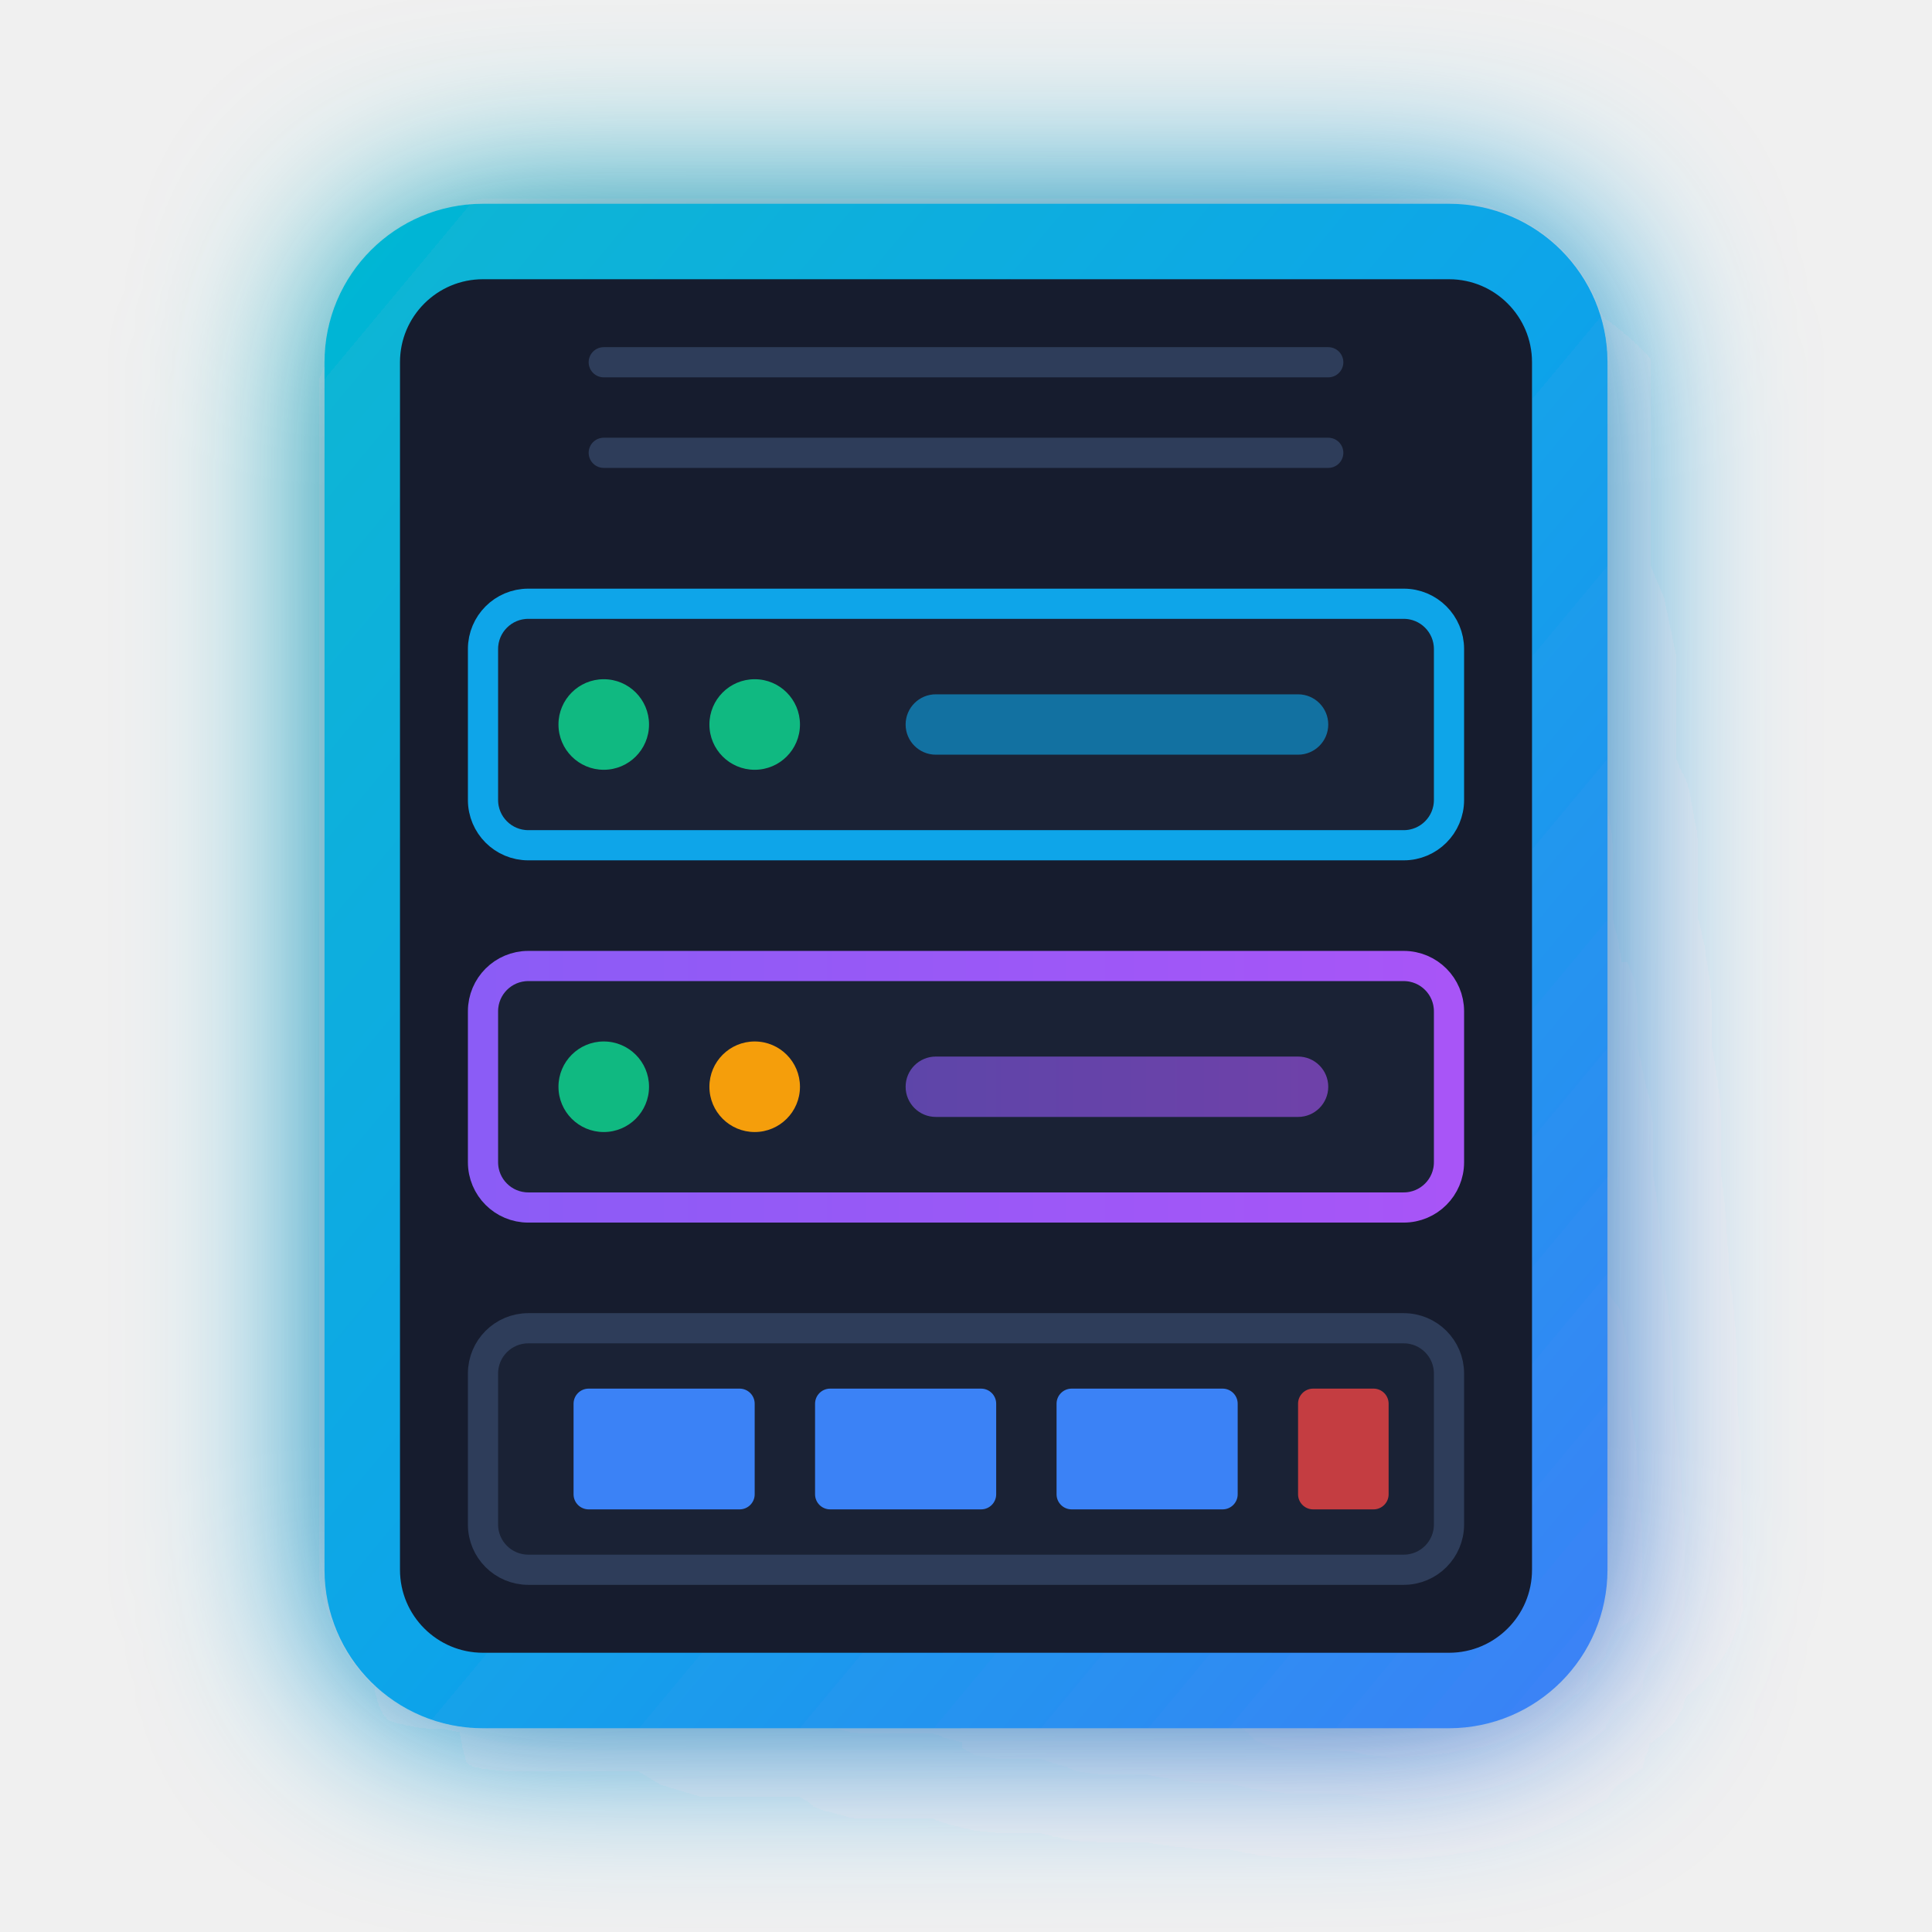
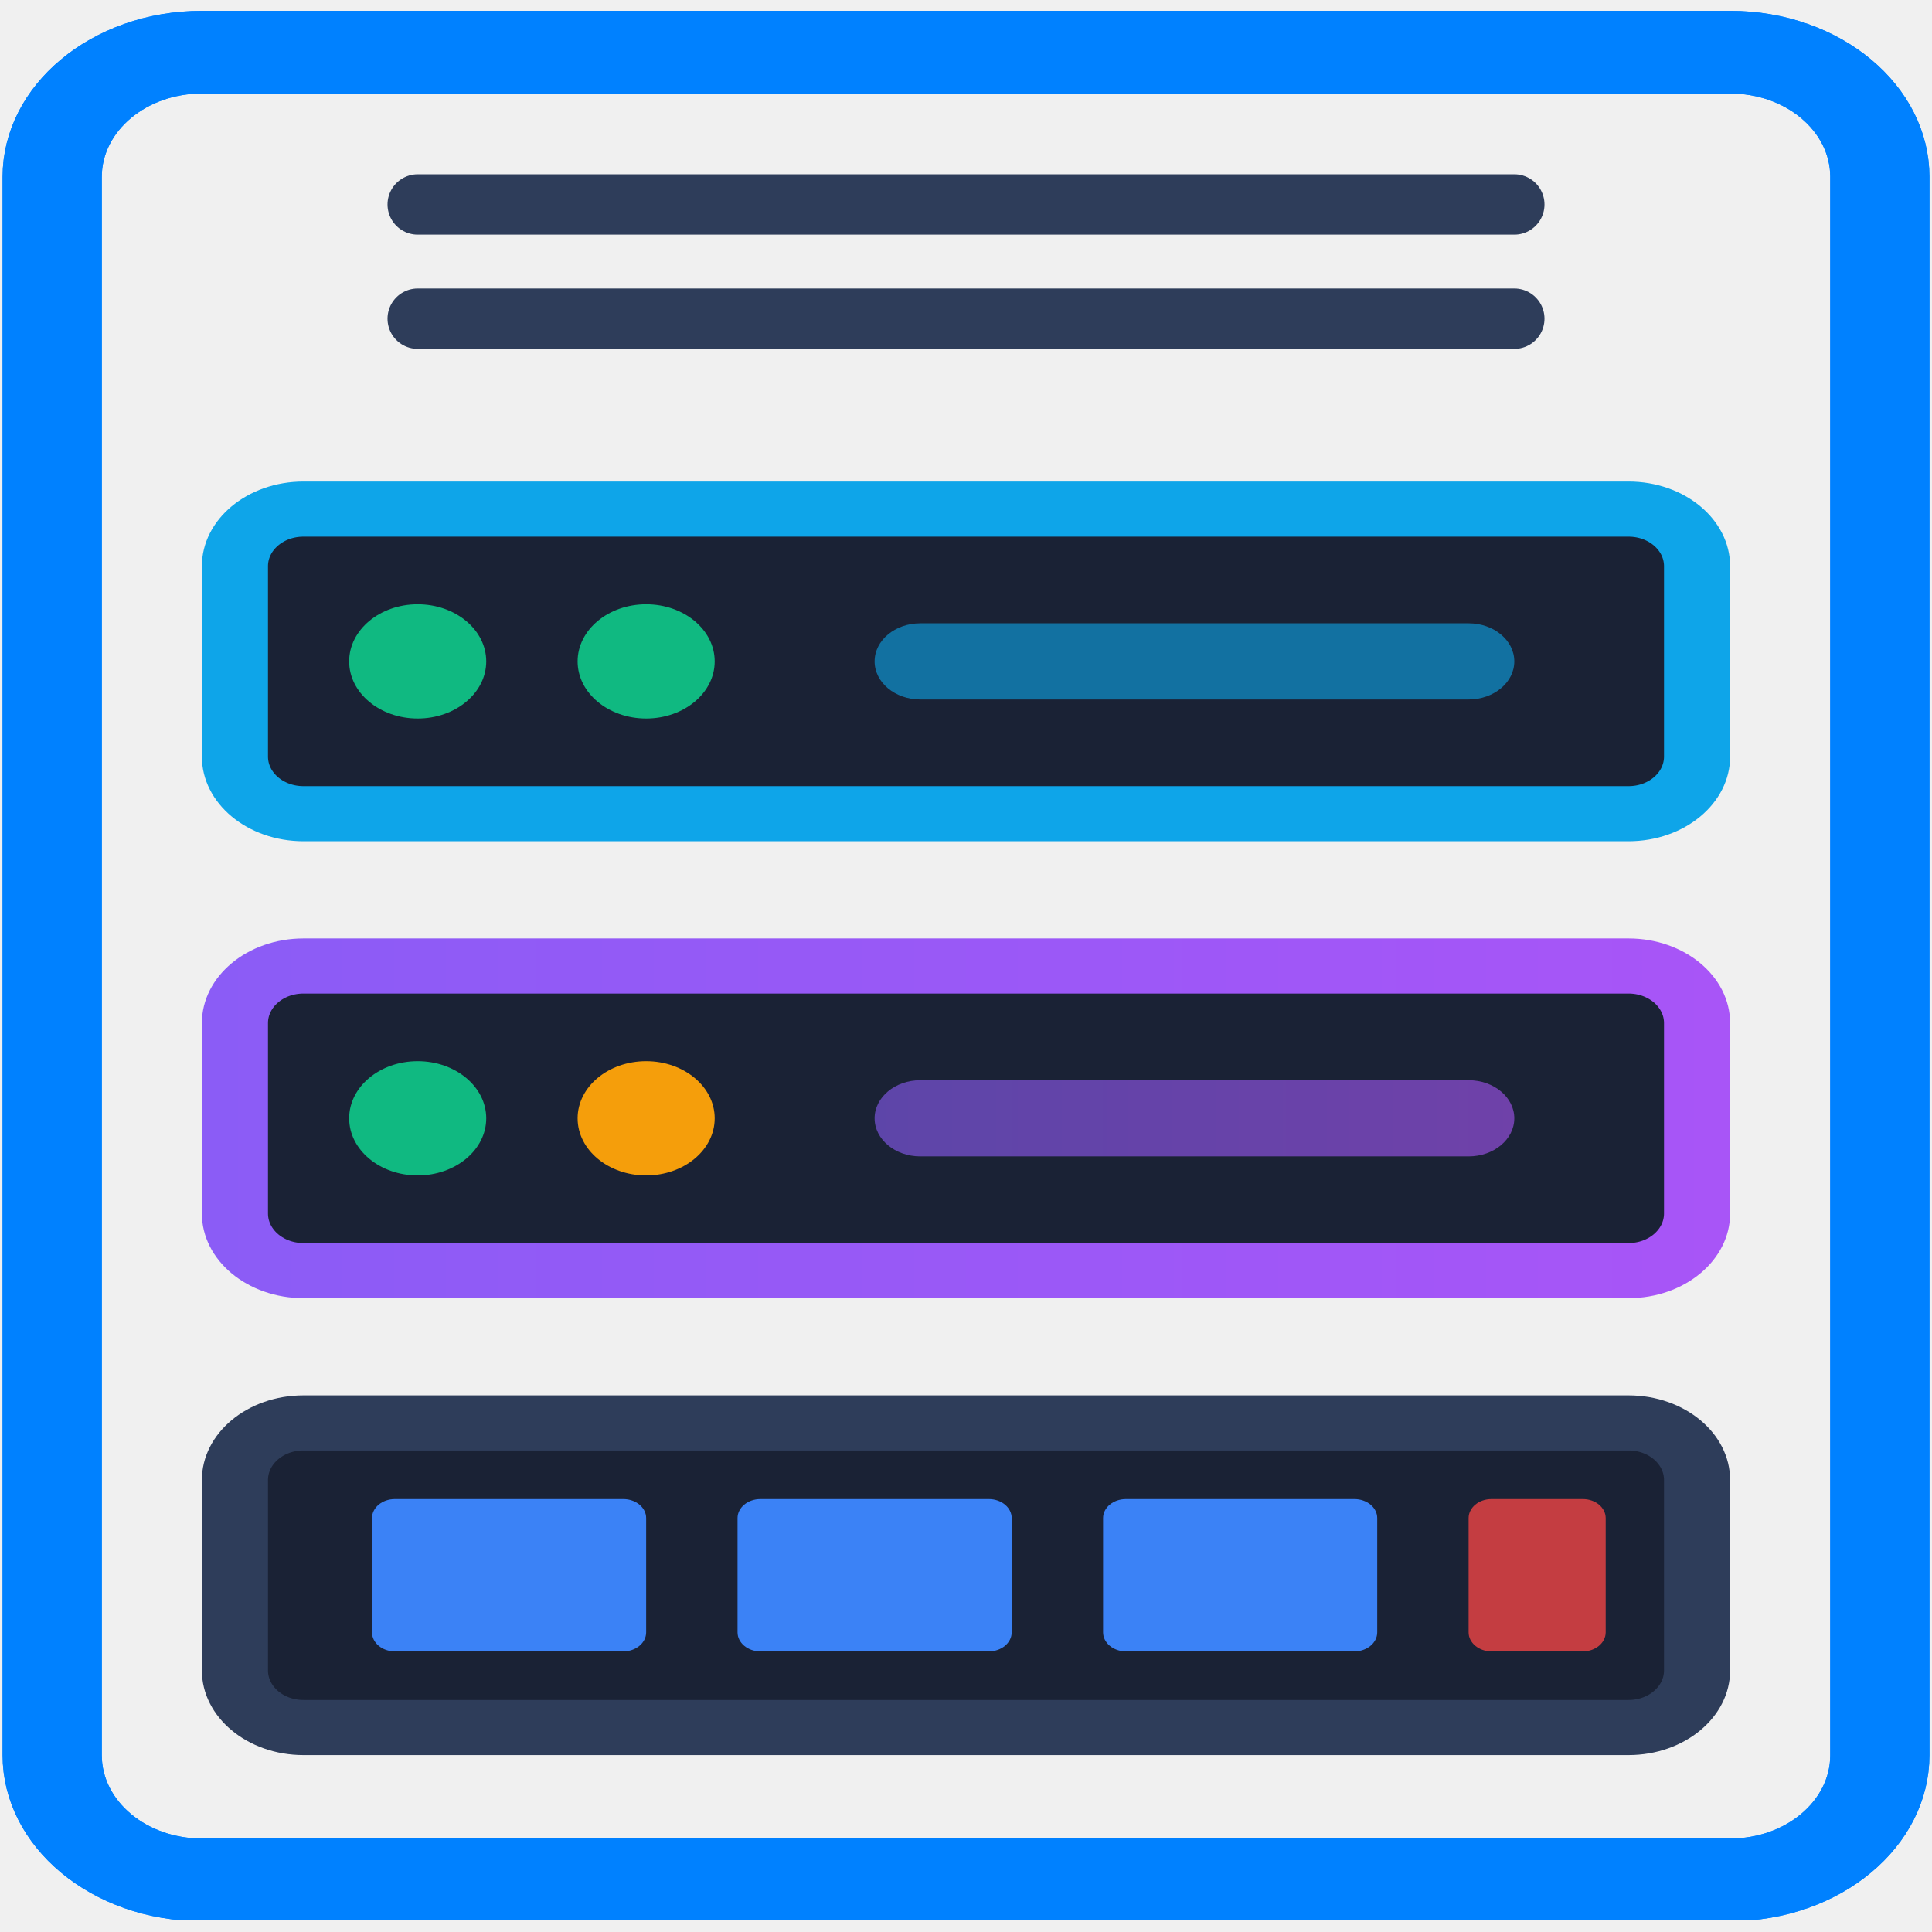
- <svg xmlns="http://www.w3.org/2000/svg" viewBox="0 0 64 64" width="100%" height="100%" version="1.1" id="svg16">
+ <svg xmlns="http://www.w3.org/2000/svg" xmlns:xlink="http://www.w3.org/1999/xlink" viewBox="0 0 64 64" width="100%" height="100%" version="1.1" id="svg16">
  <defs id="defs6">
-     <linearGradient id="rackGrad" x1="0%" y1="0%" x2="100%" y2="100%">
+     <linearGradient id="rackGrad" x1="3.791" y1="-0.421" x2="64.56" y2="60.347" gradientTransform="matrix(0.9363405,0,0,1.067988,-10.33456,-6)" gradientUnits="userSpaceOnUse">
      <stop offset="0%" stop-color="#06b6d4" id="stop1" />
      <stop offset="50%" stop-color="#0ea5e9" id="stop2" />
      <stop offset="100%" stop-color="#3b82f6" id="stop3" />
    </linearGradient>
    <linearGradient id="purpleGrad" x1="0%" y1="0%" x2="100%" y2="0%">
      <stop offset="0%" stop-color="#8b5cf6" id="stop4" />
      <stop offset="100%" stop-color="#a855f7" id="stop5" />
    </linearGradient>
-     <filter id="glow" x="-0.211" y="-0.176" width="1.423" height="1.352">
-       <feGaussianBlur stdDeviation="3" result="blur" id="feGaussianBlur5" />
+     <filter id="glow" x="-0.027" y="-0.023" width="1.054" height="1.045">
+       <feGaussianBlur stdDeviation="0" result="blur" id="feGaussianBlur5" />
      <feMerge id="feMerge6">
        <feMergeNode in="blur" id="feMergeNode5" />
        <feMergeNode in="SourceGraphic" id="feMergeNode6" />
      </feMerge>
    </filter>
+     <linearGradient xlink:href="#purpleGrad" id="linearGradient16" x1="-0.261" y1="-0.957" x2="16.973" y2="-0.957" gradientTransform="scale(1.914854,0.522233)" gradientUnits="userSpaceOnUse" />
+     <linearGradient xlink:href="#purpleGrad" id="linearGradient17" x1="5.292" y1="7.937" x2="10.583" y2="7.937" gradientTransform="scale(2.645751,0.3779645)" gradientUnits="userSpaceOnUse" />
  </defs>
-   <rect x="12" y="8" width="40" height="48" rx="4" fill="#151c2e" stroke="url(#rackGrad)" stroke-width="2.5" filter="url(#glow)" id="rect7" />
-   <line x1="20" y1="12" x2="44" y2="12" stroke="#2e3d5a" stroke-width="1" stroke-linecap="round" id="line7" />
-   <line x1="20" y1="15" x2="44" y2="15" stroke="#2e3d5a" stroke-width="1" stroke-linecap="round" id="line8" />
-   <g transform="translate(16, 20)" id="g9">
-     <rect x="0" y="0" width="32" height="8" rx="1.5" fill="#1a2235" stroke="#0ea5e9" stroke-width="1" id="rect8" />
-     <circle cx="4" cy="4" r="1.5" fill="#10b981" id="circle8" />
-     <circle cx="9" cy="4" r="1.5" fill="#10b981" id="circle9" />
-     <rect x="14" y="3" width="14" height="2" rx="1" fill="#0ea5e9" opacity="0.6" id="rect9" />
+   <rect x="1.251" y="1.251" width="40" height="48" rx="3.276" fill="#151c2e" stroke="url(#rackGrad)" stroke-width="2.5" filter="url(#glow)" id="rect7" style="mix-blend-mode:normal;stroke:#0081ff;stroke-width:2.171;stroke-linecap:round;stroke-linejoin:round;stroke-dasharray:none;stroke-dashoffset:0;stroke-opacity:1;filter:url(#glow);fill:#ffffff;fill-opacity:0" transform="matrix(1.513598,0,0,1.261337,-0.1648486,0.1504852)" />
+   <line x1="13.837" y1="6.773" x2="50.163" y2="6.773" stroke="#2e3d5a" stroke-width="1.382" stroke-linecap="round" id="line7" style="stroke-width:2;stroke-dasharray:none" />
+   <line x1="13.837" y1="10.557" x2="50.163" y2="10.557" stroke="#2e3d5a" stroke-width="1.382" stroke-linecap="round" id="line8" style="stroke-width:2;stroke-dasharray:none" />
+   <g transform="matrix(1.513598,0,0,1.261337,7.782434,16.86395)" id="g9" style="stroke-width:1.447;stroke-dasharray:none">
+     <rect x="0" y="0" width="32" height="8" rx="1.5" fill="#1a2235" stroke="#0ea5e9" stroke-width="1" id="rect8" style="stroke-width:1.447;stroke-dasharray:none" />
+     <circle cx="4" cy="4" r="1.5" fill="#10b981" id="circle8" style="stroke-width:1.447;stroke-dasharray:none" />
+     <circle cx="9" cy="4" r="1.5" fill="#10b981" id="circle9" style="stroke-width:1.447;stroke-dasharray:none" />
+     <rect x="14" y="3" width="14" height="2" rx="1" fill="#0ea5e9" opacity="0.6" id="rect9" style="stroke-width:1.447;stroke-dasharray:none" />
  </g>
-   <g transform="translate(16, 32)" id="g11">
-     <rect x="0" y="0" width="32" height="8" rx="1.5" fill="#1a2235" stroke="url(#purpleGrad)" stroke-width="1" id="rect10" />
-     <circle cx="4" cy="4" r="1.5" fill="#10b981" id="circle10" />
-     <circle cx="9" cy="4" r="1.5" fill="#f59e0b" id="circle11" />
-     <rect x="14" y="3" width="14" height="2" rx="1" fill="url(#purpleGrad)" opacity="0.6" id="rect11" />
+   <g transform="matrix(1.513598,0,0,1.261337,7.782434,32)" id="g11" style="stroke-width:1.447;stroke-dasharray:none">
+     <rect x="0" y="0" width="32" height="8" rx="1.5" fill="#1a2235" stroke="url(#purpleGrad)" stroke-width="1" id="rect10" style="stroke:url(#linearGradient16);stroke-width:1.447;stroke-dasharray:none" />
+     <circle cx="4" cy="4" r="1.5" fill="#10b981" id="circle10" style="stroke-width:1.447;stroke-dasharray:none" />
+     <circle cx="9" cy="4" r="1.5" fill="#f59e0b" id="circle11" style="stroke-width:1.447;stroke-dasharray:none" />
+     <rect x="14" y="3" width="14" height="2" rx="1" fill="url(#purpleGrad)" opacity="0.6" id="rect11" style="fill:url(#linearGradient17);stroke-width:1.447;stroke-dasharray:none" />
  </g>
-   <g transform="translate(16, 44)" id="g16">
-     <rect x="0" y="0" width="32" height="8" rx="1.5" fill="#1a2235" stroke="#2e3d5a" stroke-width="1" id="rect12" />
-     <rect x="3" y="2" width="6" height="4" rx="0.5" fill="#3b82f6" id="rect13" />
-     <rect x="11" y="2" width="6" height="4" rx="0.5" fill="#3b82f6" id="rect14" />
-     <rect x="19" y="2" width="6" height="4" rx="0.5" fill="#3b82f6" id="rect15" />
-     <rect x="27" y="2" width="3" height="4" rx="0.5" fill="#ef4444" opacity="0.8" id="rect16" />
+   <g transform="matrix(1.513598,0,0,1.261337,7.782434,47.13605)" id="g16" style="stroke-width:1.447;stroke-dasharray:none">
+     <rect x="0" y="0" width="32" height="8" rx="1.5" fill="#1a2235" stroke="#2e3d5a" stroke-width="1" id="rect12" style="stroke-width:1.447;stroke-dasharray:none" />
+     <rect x="3" y="2" width="6" height="4" rx="0.5" fill="#3b82f6" id="rect13" style="stroke-width:1.447;stroke-dasharray:none" />
+     <rect x="11" y="2" width="6" height="4" rx="0.5" fill="#3b82f6" id="rect14" style="stroke-width:1.447;stroke-dasharray:none" />
+     <rect x="19" y="2" width="6" height="4" rx="0.5" fill="#3b82f6" id="rect15" style="stroke-width:1.447;stroke-dasharray:none" />
+     <rect x="27" y="2" width="3" height="4" rx="0.5" fill="#ef4444" opacity="0.8" id="rect16" style="stroke-width:1.447;stroke-dasharray:none" />
  </g>
</svg>
